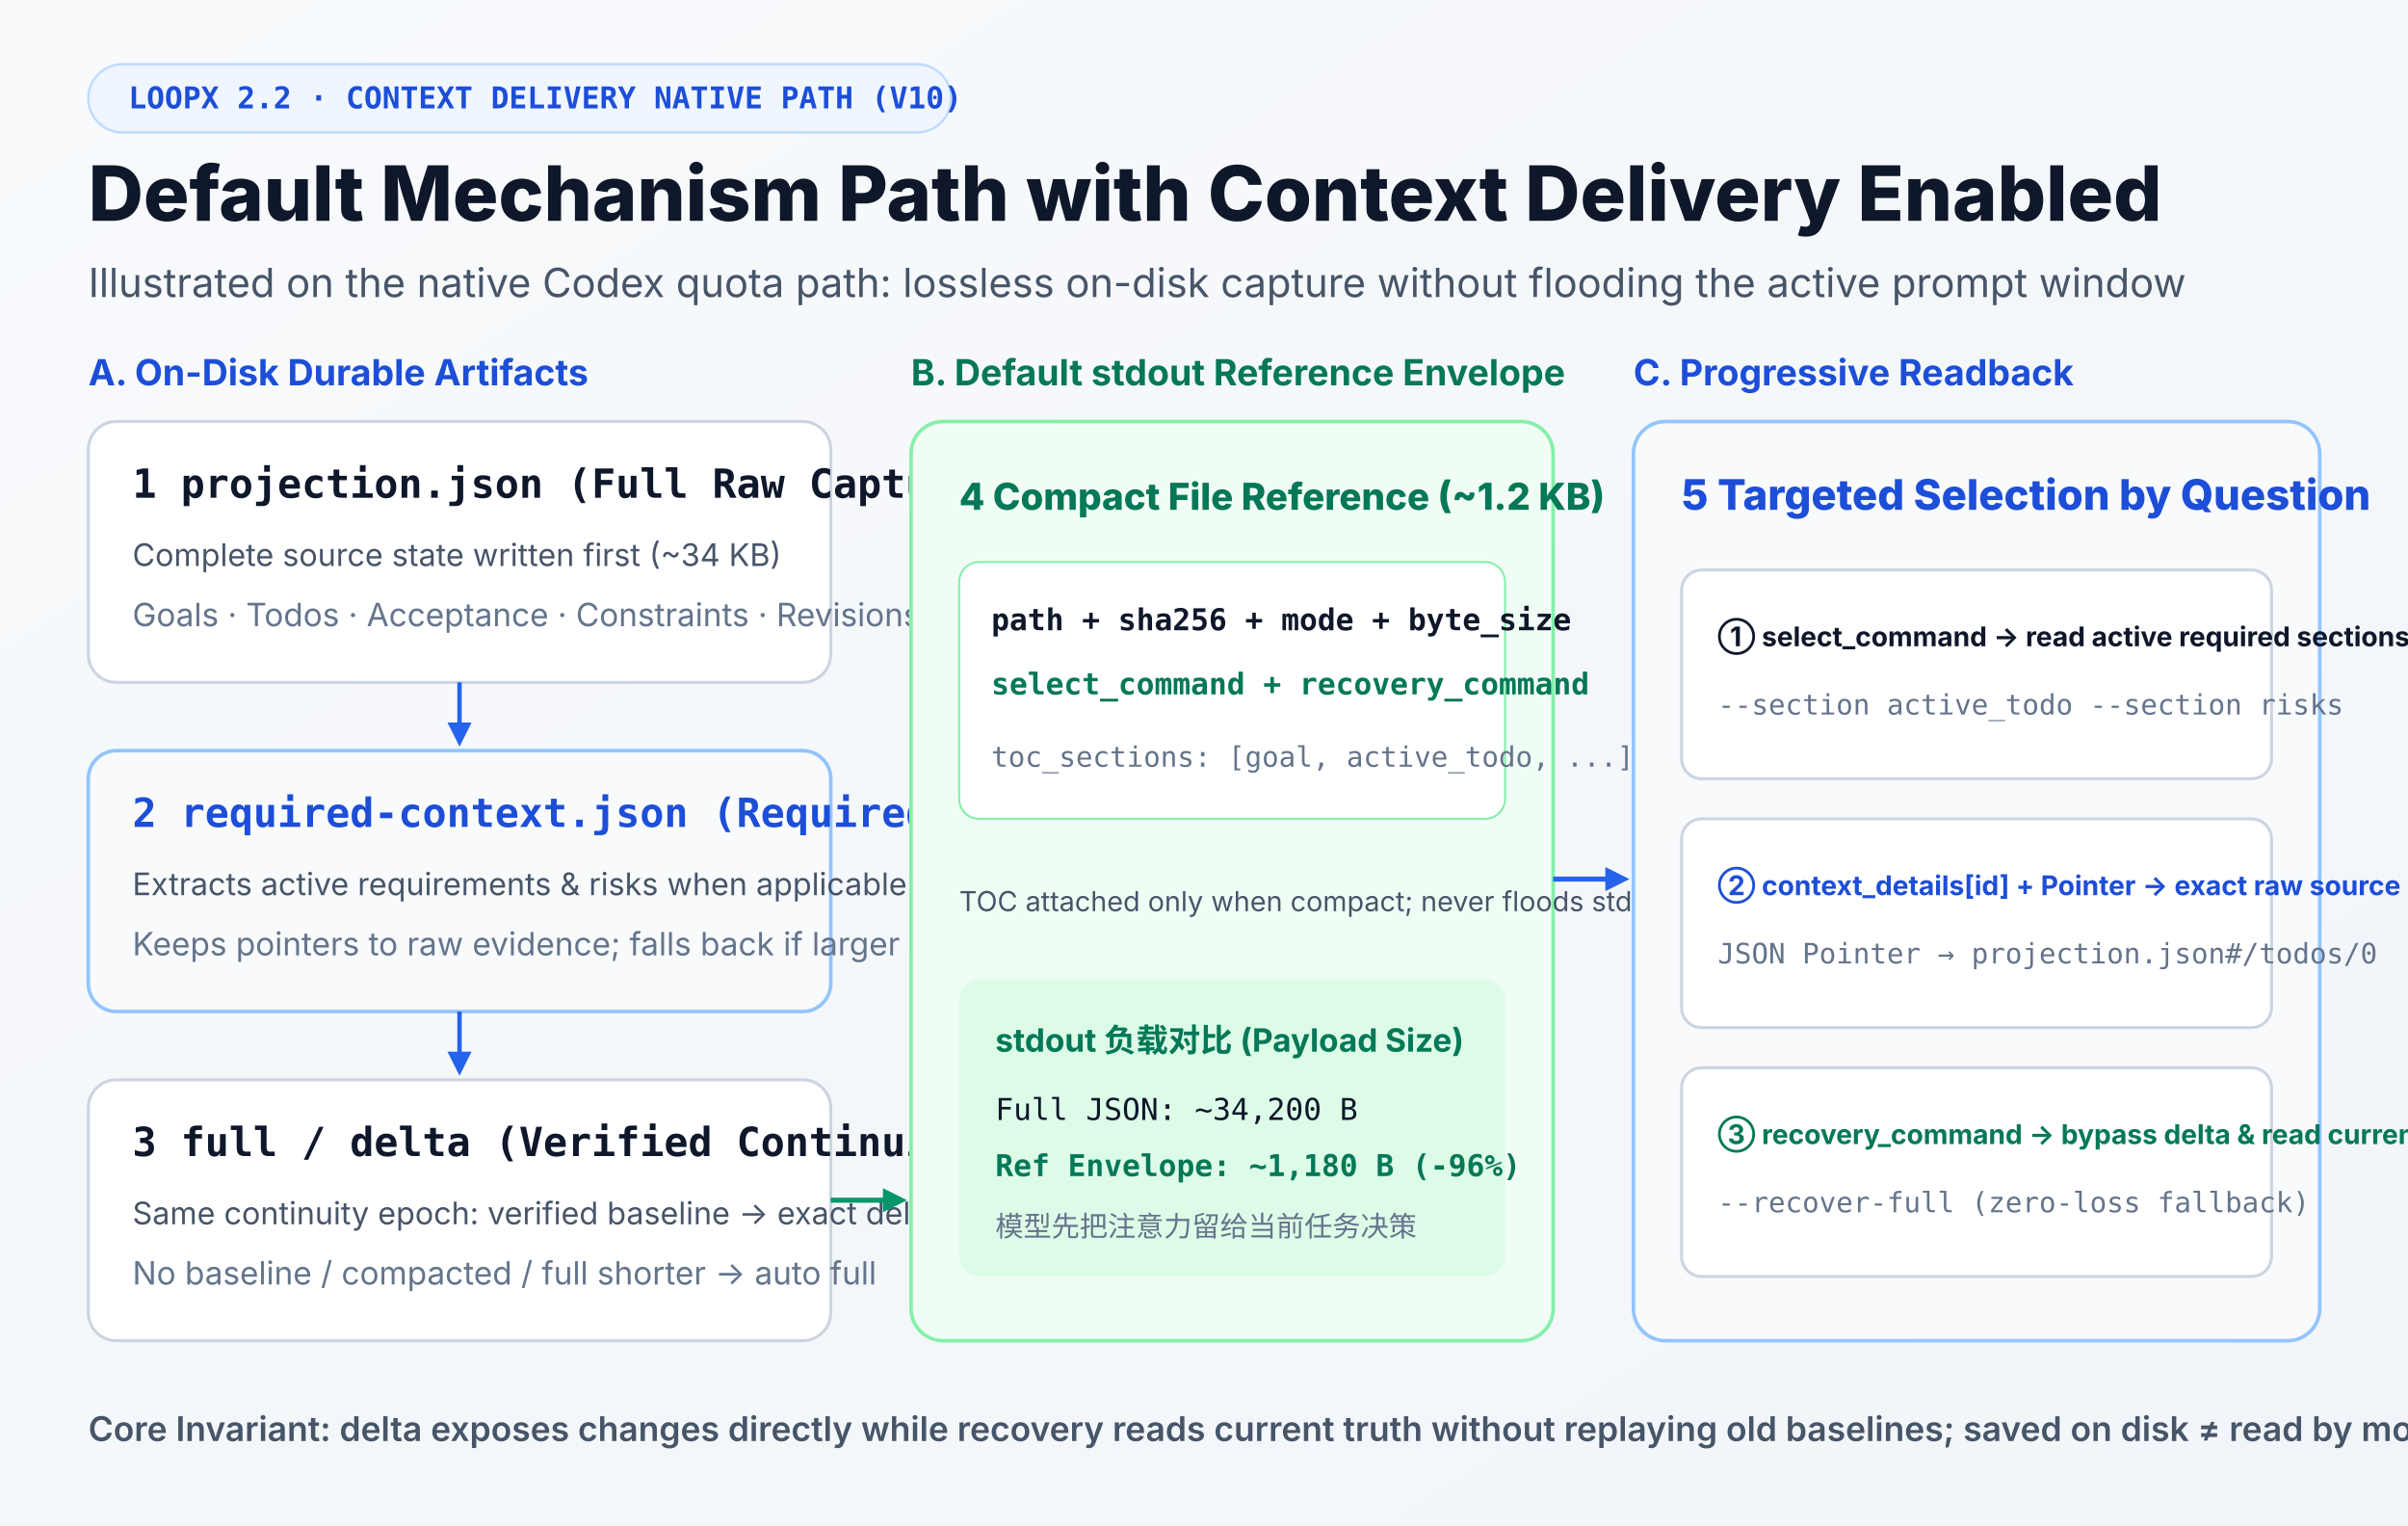
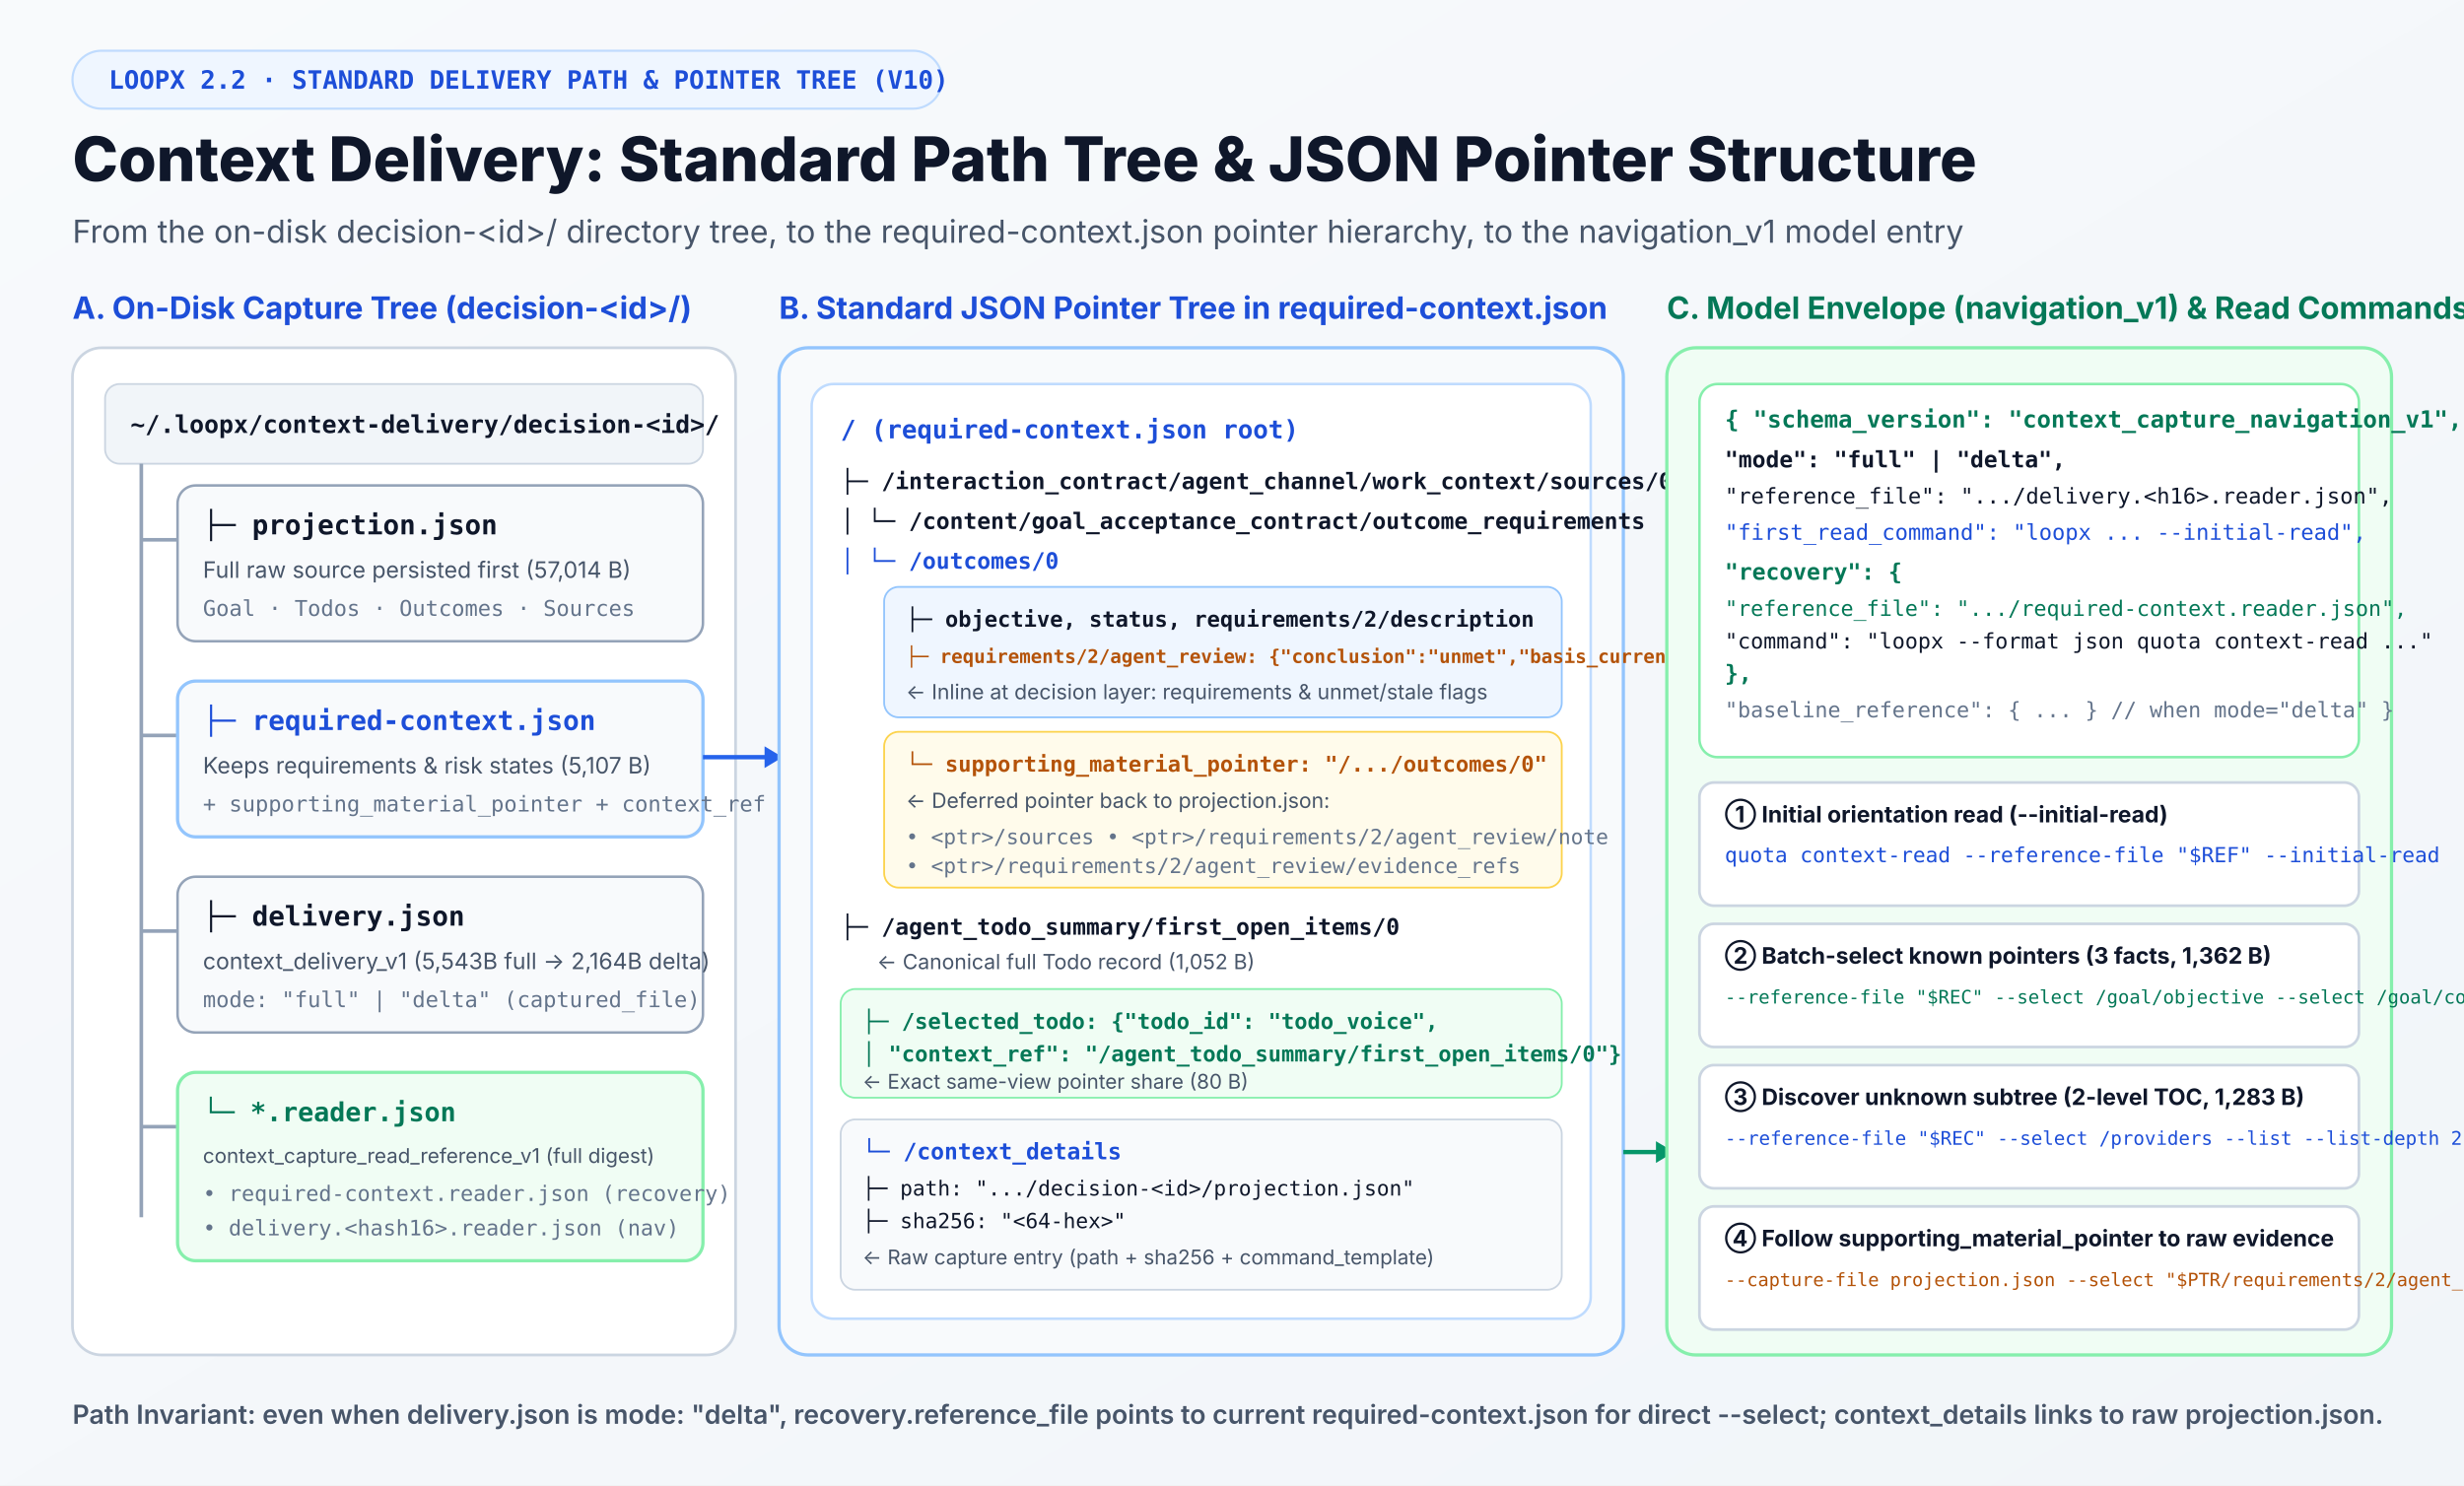
- <svg xmlns="http://www.w3.org/2000/svg" width="1200" height="760" viewBox="0 0 1200 760" role="img">
+ <svg xmlns="http://www.w3.org/2000/svg" width="1360" height="820" viewBox="0 0 1360 820" role="img">
  <style>
  text { font-family: -apple-system, BlinkMacSystemFont, 'Inter', 'PingFang SC', 'Hiragino Sans GB', 'Noto Sans CJK SC', sans-serif; fill: #0f172a; }
  .mono { font-family: 'SF Mono', 'JetBrains Mono', ui-monospace, Menlo, monospace; }
  .muted { fill: #475569; }
  .subtle { fill: #64748b; }
  .accent { fill: #1d4ed8; }
  .emerald { fill: #047857; }
  .amber { fill: #b45309; }
  .card { fill: #ffffff; stroke: #cbd5e1; stroke-width: 1.5; }
  .card-accent { fill: #f8fafc; stroke: #93c5fd; stroke-width: 1.8; }
  .card-emerald { fill: #f0fdf4; stroke: #86efac; stroke-width: 1.8; }
  .card-amber { fill: #fffbeb; stroke: #fcd34d; stroke-width: 1.8; }
  .pill { fill: #eff6ff; stroke: #bfdbfe; stroke-width: 1.2; }
  .divider { stroke: #e2e8f0; stroke-width: 1.5; }
</style>
  <defs>
    <linearGradient id="bgGrad" x1="0" y1="0" x2="1" y2="1">
      <stop offset="0%" stop-color="#f8fafc" />
      <stop offset="100%" stop-color="#f1f5f9" />
    </linearGradient>
    <linearGradient id="blueBar" x1="0" y1="0" x2="1" y2="0">
      <stop offset="0%" stop-color="#2563eb" />
      <stop offset="100%" stop-color="#1d4ed8" />
    </linearGradient>
    <linearGradient id="slateBar" x1="0" y1="0" x2="1" y2="0">
      <stop offset="0%" stop-color="#64748b" />
      <stop offset="100%" stop-color="#475569" />
    </linearGradient>
    <marker id="arrowBlue" markerWidth="10" markerHeight="10" refX="8" refY="5" orient="auto">
      <path d="M1,1 L9,5 L1,9 Z" fill="#2563eb" />
    </marker>
    <marker id="arrowSlate" markerWidth="10" markerHeight="10" refX="8" refY="5" orient="auto">
      <path d="M1,1 L9,5 L1,9 Z" fill="#64748b" />
    </marker>
  </defs>
-   <rect width="1200" height="760" fill="url(#bgGrad)" />
-   <rect x="44" y="32" width="430" height="34" rx="17" class="pill" />
-   <text x="64" y="54" font-size="15" font-weight="700" class="accent mono">LOOPX 2.2 · CONTEXT DELIVERY NATIVE PATH (V10)</text>
-   <text x="44" y="110" font-size="38" font-weight="800">Default Mechanism Path with Context Delivery Enabled</text>
-   <text x="44" y="148" font-size="20" class="muted">Illustrated on the native Codex quota path: lossless on-disk capture without flooding the active prompt window</text>
-   <text x="44" y="192" font-size="18" font-weight="700" class="accent">A. On-Disk Durable Artifacts</text>
-   <text x="454" y="192" font-size="18" font-weight="700" class="emerald">B. Default stdout Reference Envelope</text>
-   <text x="814" y="192" font-size="18" font-weight="700" class="accent">C. Progressive Readback</text>
-   <rect x="44" y="210" width="370" height="130" rx="14" class="card" />
-   <text x="66" y="248" font-size="20" font-weight="700" class="mono">1  projection.json (Full Raw Capture)</text>
-   <text x="66" y="282" font-size="15.5" class="muted">Complete source state written first (~34 KB)</text>
-   <text x="66" y="312" font-size="16" class="subtle">Goals · Todos · Acceptance · Constraints · Revisions</text>
-   <line x1="229" y1="340" x2="229" y2="362" stroke="#2563eb" stroke-width="2.2" />
-   <polygon points="223,360 229,372 235,360" fill="#2563eb" />
-   <rect x="44" y="374" width="370" height="130" rx="14" class="card-accent" />
-   <text x="66" y="412" font-size="20" font-weight="700" class="accent mono">2  required-context.json (Required View)</text>
-   <text x="66" y="446" font-size="15.5" class="muted">Extracts active requirements &amp; risks when applicable</text>
-   <text x="66" y="476" font-size="16" class="subtle">Keeps pointers to raw evidence; falls back if larger</text>
-   <line x1="229" y1="504" x2="229" y2="526" stroke="#2563eb" stroke-width="2.2" />
-   <polygon points="223,524 229,536 235,524" fill="#2563eb" />
-   <rect x="44" y="538" width="370" height="130" rx="14" class="card" />
-   <text x="66" y="576" font-size="20" font-weight="700" class="mono">3  full / delta (Verified Continuity Reuse)</text>
-   <text x="66" y="610" font-size="15.5" class="muted">Same continuity epoch: verified baseline → exact delta</text>
-   <text x="66" y="640" font-size="16" class="subtle">No baseline / compacted / full shorter → auto full</text>
-   <line x1="414" y1="598" x2="442" y2="598" stroke="#059669" stroke-width="2.5" />
-   <polygon points="440,592 452,598 440,604" fill="#059669" />
-   <rect x="454" y="210" width="320" height="458" rx="16" class="card-emerald" />
-   <text x="478" y="254" font-size="18.5" font-weight="800" class="emerald">4  Compact File Reference (~1.2 KB)</text>
-   <rect x="478" y="280" width="272" height="128" rx="10" fill="#ffffff" stroke="#86efac" />
-   <text x="494" y="314" font-size="15" font-weight="700" class="mono">path + sha256 + mode + byte_size</text>
-   <text x="494" y="346" font-size="15" font-weight="700" class="emerald mono">select_command + recovery_command</text>
-   <text x="494" y="382" font-size="14" class="subtle mono">toc_sections: [goal, active_todo, ...]</text>
-   <text x="478" y="454" font-size="13.8" class="muted">TOC attached only when compact; never floods stdout</text>
-   <rect x="478" y="488" width="272" height="148" rx="10" fill="#dcfce7" />
-   <text x="496" y="524" font-size="16" font-weight="700" class="emerald">stdout 负载对比 (Payload Size)</text>
-   <text x="496" y="558" font-size="15" class="mono">Full JSON:   ~34,200 B</text>
-   <text x="496" y="586" font-size="15" font-weight="700" class="emerald mono">Ref Envelope: ~1,180 B (-96%)</text>
-   <text x="496" y="616" font-size="14" class="subtle">模型先把注意力留给当前任务决策</text>
-   <line x1="774" y1="438" x2="802" y2="438" stroke="#2563eb" stroke-width="2.5" />
-   <polygon points="800,432 812,438 800,444" fill="#2563eb" />
-   <rect x="814" y="210" width="342" height="458" rx="16" class="card-accent" />
-   <text x="838" y="254" font-size="21" font-weight="800" class="accent">5  Targeted Selection by Question</text>
-   <rect x="838" y="284" width="294" height="104" rx="10" class="card" />
-   <text x="856" y="322" font-size="13.5" font-weight="700">① select_command → read active required sections</text>
-   <text x="856" y="356" font-size="14" class="subtle mono">--section active_todo --section risks</text>
-   <rect x="838" y="408" width="294" height="104" rx="10" class="card" />
-   <text x="856" y="446" font-size="13.5" font-weight="700" class="accent">② context_details[id] + Pointer → exact raw source</text>
-   <text x="856" y="480" font-size="14" class="subtle mono">JSON Pointer → projection.json#/todos/0</text>
-   <rect x="838" y="532" width="294" height="104" rx="10" class="card" />
-   <text x="856" y="570" font-size="13.5" font-weight="700" class="emerald">③ recovery_command → bypass delta &amp; read current full</text>
-   <text x="856" y="604" font-size="14" class="subtle mono">--recover-full (zero-loss fallback)</text>
-   <text x="44" y="718" font-size="17" font-weight="600" class="muted">Core Invariant: delta exposes changes directly while recovery reads current truth without replaying old baselines; saved on disk ≠ read by model.</text>
+   <rect width="1360" height="820" fill="url(#bgGrad)" />
+   <rect x="40" y="28" width="480" height="32" rx="16" class="pill" />
+   <text x="60" y="49" font-size="14" font-weight="700" class="accent mono">LOOPX 2.2 · STANDARD DELIVERY PATH &amp; POINTER TREE (V10)</text>
+   <text x="40" y="100" font-size="34" font-weight="800">Context Delivery: Standard Path Tree &amp; JSON Pointer Structure</text>
+   <text x="40" y="134" font-size="17.5" class="muted">From the on-disk decision-&lt;id&gt;/ directory tree, to the required-context.json pointer hierarchy, to the navigation_v1 model entry</text>
+   <text x="40" y="176" font-size="17" font-weight="700" class="accent">A. On-Disk Capture Tree (decision-&lt;id&gt;/)</text>
+   <text x="430" y="176" font-size="17" font-weight="700" class="accent">B. Standard JSON Pointer Tree in required-context.json</text>
+   <text x="920" y="176" font-size="17" font-weight="700" class="emerald">C. Model Envelope (navigation_v1) &amp; Read Commands</text>
+   <rect x="40" y="192" width="366" height="556" rx="16" class="card" />
+   <rect x="58" y="212" width="330" height="44" rx="8" fill="#f1f5f9" stroke="#cbd5e1" />
+   <text x="72" y="239" font-size="13.5" font-weight="700" class="mono">~/.loopx/context-delivery/decision-&lt;id&gt;/</text>
+   <line x1="78" y1="256" x2="78" y2="672" stroke="#94a3b8" stroke-width="2" />
+   <line x1="78" y1="298" x2="98" y2="298" stroke="#94a3b8" stroke-width="2" />
+   <line x1="78" y1="406" x2="98" y2="406" stroke="#94a3b8" stroke-width="2" />
+   <line x1="78" y1="514" x2="98" y2="514" stroke="#94a3b8" stroke-width="2" />
+   <line x1="78" y1="622" x2="98" y2="622" stroke="#94a3b8" stroke-width="2" />
+   <rect x="98" y="268" width="290" height="86" rx="10" fill="#f8fafc" stroke="#94a3b8" stroke-width="1.4" />
+   <text x="112" y="295" font-size="15" font-weight="700" class="mono">├─ projection.json</text>
+   <text x="112" y="319" font-size="12.5" class="muted">Full raw source persisted first (57,014 B)</text>
+   <text x="112" y="340" font-size="12" class="subtle mono">Goal · Todos · Outcomes · Sources</text>
+   <rect x="98" y="376" width="290" height="86" rx="10" class="card-accent" />
+   <text x="112" y="403" font-size="15" font-weight="700" class="accent mono">├─ required-context.json</text>
+   <text x="112" y="427" font-size="12.5" class="muted">Keeps requirements &amp; risk states (5,107 B)</text>
+   <text x="112" y="448" font-size="12" class="subtle mono">+ supporting_material_pointer + context_ref</text>
+   <rect x="98" y="484" width="290" height="86" rx="10" fill="#f8fafc" stroke="#94a3b8" stroke-width="1.4" />
+   <text x="112" y="511" font-size="15" font-weight="700" class="mono">├─ delivery.json</text>
+   <text x="112" y="535" font-size="12.5" class="muted">context_delivery_v1 (5,543B full → 2,164B delta)</text>
+   <text x="112" y="556" font-size="12" class="subtle mono">mode: "full" | "delta" (captured_file)</text>
+   <rect x="98" y="592" width="290" height="104" rx="10" class="card-emerald" />
+   <text x="112" y="619" font-size="14.5" font-weight="700" class="emerald mono">└─ *.reader.json</text>
+   <text x="112" y="642" font-size="11.2" class="muted">context_capture_read_reference_v1 (full digest)</text>
+   <text x="112" y="663" font-size="11.8" class="subtle mono">• required-context.reader.json (recovery)</text>
+   <text x="112" y="682" font-size="11.8" class="subtle mono">• delivery.&lt;hash16&gt;.reader.json (nav)</text>
+   <line x1="388" y1="418" x2="424" y2="418" stroke="#2563eb" stroke-width="2.4" />
+   <polygon points="422,412 432,418 422,424" fill="#2563eb" />
+   <rect x="430" y="192" width="466" height="556" rx="16" class="card-accent" />
+   <rect x="448" y="212" width="430" height="516" rx="12" fill="#ffffff" stroke="#bfdbfe" stroke-width="1.4" />
+   <text x="464" y="242" font-size="14" font-weight="700" class="accent mono">/ (required-context.json root)</text>
+   <text x="464" y="270" font-size="12.5" font-weight="700" class="mono">├─ /interaction_contract/agent_channel/work_context/sources/0</text>
+   <text x="464" y="292" font-size="12.5" font-weight="700" class="mono">│  └─ /content/goal_acceptance_contract/outcome_requirements</text>
+   <text x="464" y="314" font-size="12.5" font-weight="700" class="accent mono">│     └─ /outcomes/0</text>
+   <rect x="488" y="324" width="374" height="72" rx="8" fill="#eff6ff" stroke="#93c5fd" />
+   <text x="500" y="346" font-size="12" font-weight="700" class="mono">├─ objective, status, requirements/2/description</text>
+   <text x="500" y="366" font-size="10.4" font-weight="700" class="amber mono">├─ requirements/2/agent_review: {"conclusion":"unmet","basis_current":false}</text>
+   <text x="500" y="386" font-size="11.5" class="muted">← Inline at decision layer: requirements &amp; unmet/stale flags</text>
+   <rect x="488" y="404" width="374" height="86" rx="8" fill="#fffbeb" stroke="#fcd34d" />
+   <text x="500" y="426" font-size="12" font-weight="700" class="amber mono">└─ supporting_material_pointer: "/.../outcomes/0"</text>
+   <text x="500" y="446" font-size="11.5" class="muted">← Deferred pointer back to projection.json:</text>
+   <text x="500" y="466" font-size="11.5" class="subtle mono">   • &lt;ptr&gt;/sources   • &lt;ptr&gt;/requirements/2/agent_review/note</text>
+   <text x="500" y="482" font-size="11.5" class="subtle mono">   • &lt;ptr&gt;/requirements/2/agent_review/evidence_refs</text>
+   <text x="464" y="516" font-size="12.5" font-weight="700" class="mono">├─ /agent_todo_summary/first_open_items/0</text>
+   <text x="484" y="535" font-size="11.5" class="muted">← Canonical full Todo record (1,052 B)</text>
+   <rect x="464" y="546" width="398" height="60" rx="8" fill="#f0fdf4" stroke="#86efac" />
+   <text x="476" y="568" font-size="12" font-weight="700" class="emerald mono">├─ /selected_todo: {"todo_id": "todo_voice",</text>
+   <text x="476" y="586" font-size="12" font-weight="700" class="emerald mono">│    "context_ref": "/agent_todo_summary/first_open_items/0"}</text>
+   <text x="476" y="601" font-size="11.2" class="muted">← Exact same-view pointer share (80 B)</text>
+   <rect x="464" y="618" width="398" height="94" rx="8" fill="#f8fafc" stroke="#cbd5e1" />
+   <text x="476" y="640" font-size="12.5" font-weight="700" class="accent mono">└─ /context_details</text>
+   <text x="476" y="660" font-size="11.5" class="mono">   ├─ path: ".../decision-&lt;id&gt;/projection.json"</text>
+   <text x="476" y="678" font-size="11.5" class="mono">   ├─ sha256: "&lt;64-hex&gt;"</text>
+   <text x="476" y="698" font-size="11.2" class="muted">   ← Raw capture entry (path + sha256 + command_template)</text>
+   <line x1="896" y1="636" x2="916" y2="636" stroke="#059669" stroke-width="2.4" />
+   <polygon points="914,630 924,636 914,642" fill="#059669" />
+   <rect x="920" y="192" width="400" height="556" rx="16" class="card-emerald" />
+   <rect x="938" y="212" width="364" height="206" rx="10" fill="#ffffff" stroke="#86efac" stroke-width="1.4" />
+   <text x="952" y="236" font-size="13" font-weight="700" class="emerald mono">{ "schema_version": "context_capture_navigation_v1",</text>
+   <text x="952" y="258" font-size="12.5" font-weight="700" class="mono">  "mode": "full" | "delta",</text>
+   <text x="952" y="278" font-size="12" class="mono">  "reference_file": ".../delivery.&lt;h16&gt;.reader.json",</text>
+   <text x="952" y="298" font-size="12" class="accent mono">  "first_read_command": "loopx ... --initial-read",</text>
+   <text x="952" y="320" font-size="12.5" font-weight="700" class="emerald mono">  "recovery": {</text>
+   <text x="952" y="340" font-size="11.8" class="emerald mono">    "reference_file": ".../required-context.reader.json",</text>
+   <text x="952" y="358" font-size="11.8" class="mono">    "command": "loopx --format json quota context-read ..."</text>
+   <text x="952" y="376" font-size="12.5" font-weight="700" class="emerald mono">  },</text>
+   <text x="952" y="396" font-size="11.8" class="subtle mono">  "baseline_reference": { ... } // when mode="delta" }</text>
+   <rect x="938" y="432" width="364" height="68" rx="8" class="card" />
+   <text x="952" y="454" font-size="12.5" font-weight="700">① Initial orientation read (--initial-read)</text>
+   <text x="952" y="476" font-size="11.5" class="accent mono">quota context-read --reference-file "$REF" --initial-read</text>
+   <rect x="938" y="510" width="364" height="68" rx="8" class="card" />
+   <text x="952" y="532" font-size="12.5" font-weight="700">② Batch-select known pointers (3 facts, 1,362 B)</text>
+   <text x="952" y="554" font-size="10.3" class="emerald mono">--reference-file "$REC" --select /goal/objective --select /goal/constraints</text>
+   <rect x="938" y="588" width="364" height="68" rx="8" class="card" />
+   <text x="952" y="610" font-size="12.5" font-weight="700">③ Discover unknown subtree (2-level TOC, 1,283 B)</text>
+   <text x="952" y="632" font-size="10.4" class="accent mono">--reference-file "$REC" --select /providers --list --list-depth 2</text>
+   <rect x="938" y="666" width="364" height="68" rx="8" class="card" />
+   <text x="952" y="688" font-size="12.5" font-weight="700">④ Follow supporting_material_pointer to raw evidence</text>
+   <text x="952" y="710" font-size="10.1" class="amber mono">--capture-file projection.json --select "$PTR/requirements/2/agent_review/note"</text>
+   <text x="40" y="786" font-size="14.5" font-weight="600" class="muted">Path Invariant: even when delivery.json is mode: "delta", recovery.reference_file points to current required-context.json for direct --select; context_details links to raw projection.json.</text>
</svg>
